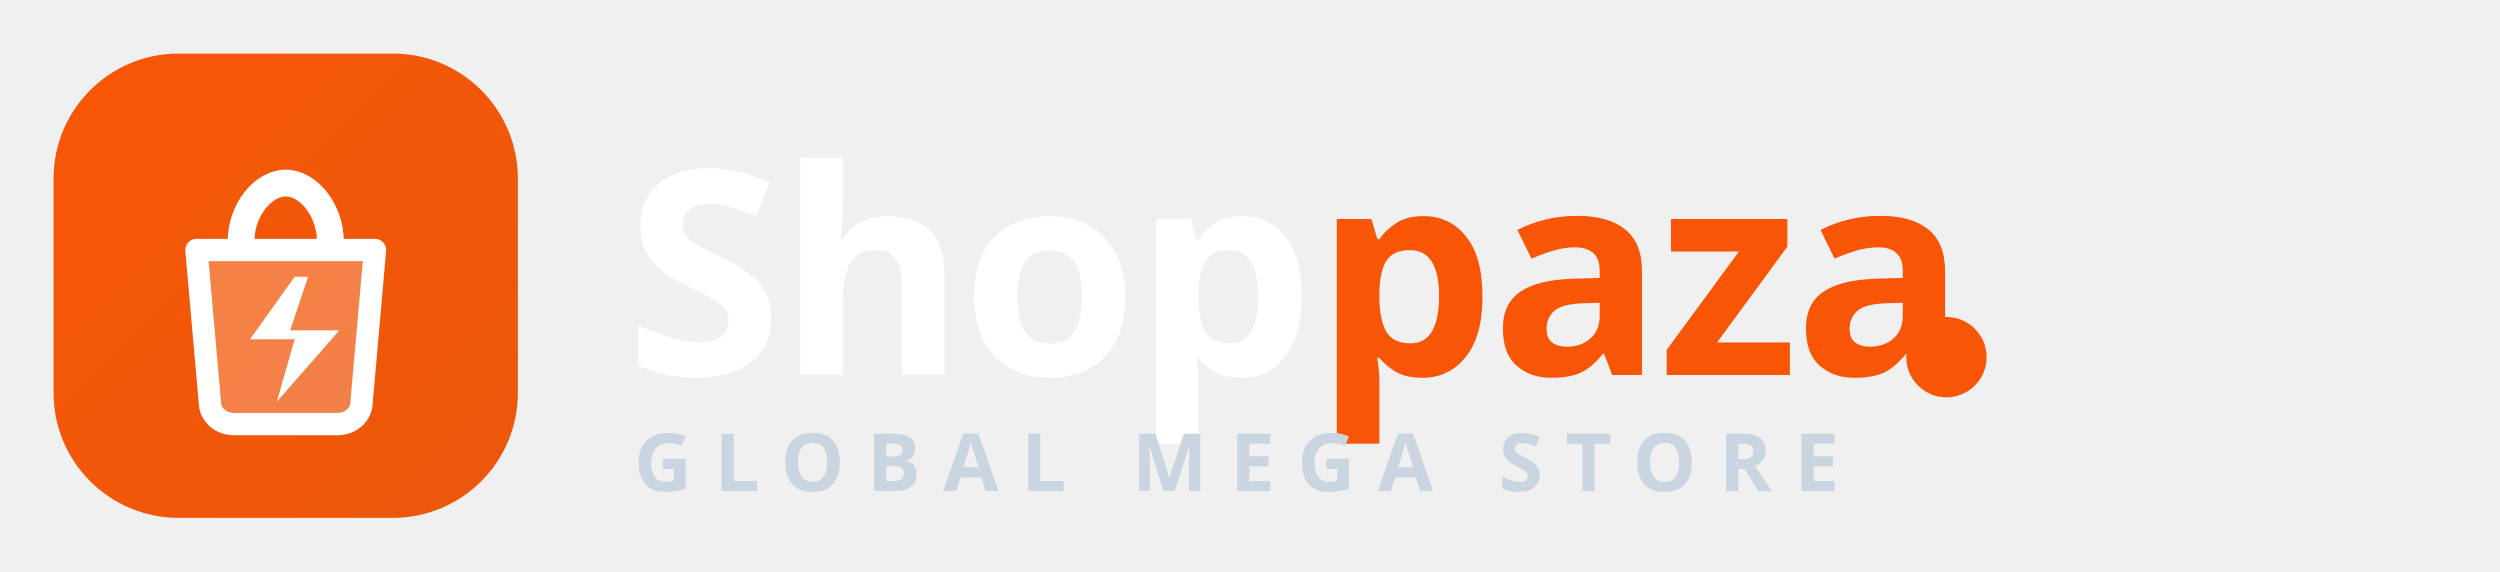
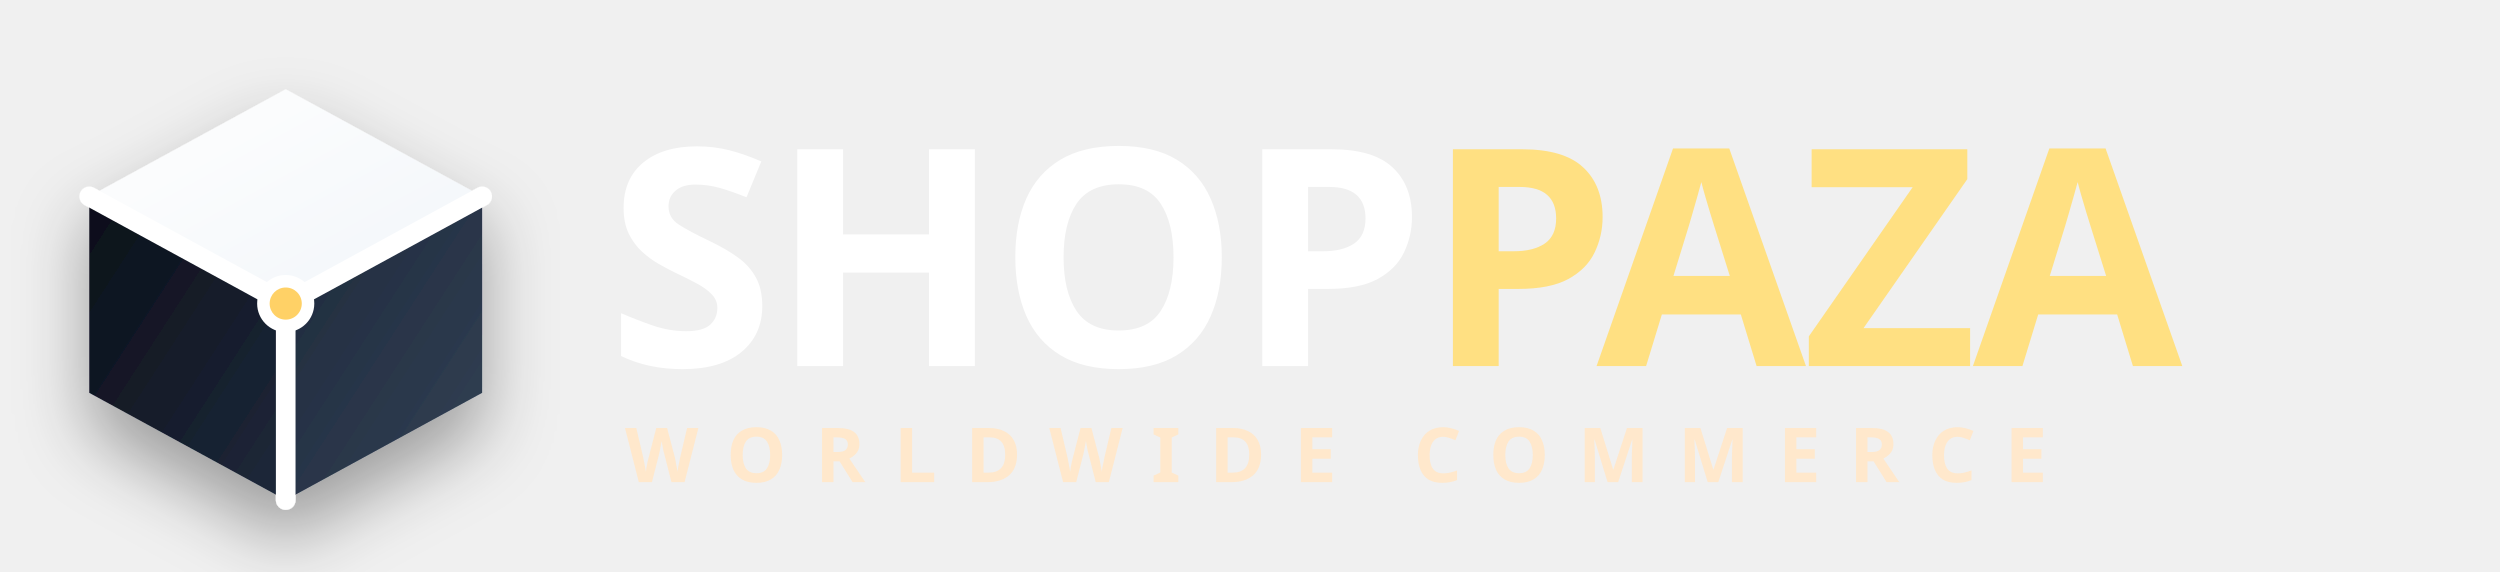
<svg xmlns="http://www.w3.org/2000/svg" viewBox="0 0 280 64" fill="none">
  <defs>
-     <linearGradient id="iconGradWhite" x1="0%" y1="0%" x2="100%" y2="100%">
-       <stop offset="0%" stop-color="#F85606" />
-       <stop offset="100%" stop-color="#EA580C" />
+     <linearGradient id="cubeTopWhite" x1="0%" y1="0%" x2="100%" y2="100%">
+       <stop offset="0%" stop-color="#FFFFFF" />
+       <stop offset="100%" stop-color="#F1F5F9" />
    </linearGradient>
+     <linearGradient id="cubeLeftWhite" x1="0%" y1="0%" x2="100%" y2="100%">
+       <stop offset="0%" stop-color="#0B0F19" />
+       <stop offset="100%" stop-color="#1E293B" />
+     </linearGradient>
+     <linearGradient id="cubeRightWhite" x1="0%" y1="0%" x2="100%" y2="100%">
+       <stop offset="0%" stop-color="#1E293B" />
+       <stop offset="100%" stop-color="#334155" />
+     </linearGradient>
+     <filter id="shadowDark" x="-20%" y="-20%" width="140%" height="140%">
+       <feDropShadow dx="0" dy="4" stdDeviation="4" flood-color="#000000" flood-opacity="0.35" />
+     </filter>
  </defs>
-   <g transform="translate(6, 6)">
-     <rect width="52" height="52" rx="14" fill="url(#iconGradWhite)" />
-     <path d="M21 21C21 17.5 23.5 14.5 26 14.5C28.5 14.5 31 17.5 31 21" stroke="#FFFFFF" stroke-width="3" stroke-linecap="round" />
-     <path d="M16 22H36L34.5 39C34.5 40.5 33.2 41.5 31.8 41.5H20.2C18.8 41.5 17.5 40.5 17.5 39L16 22Z" fill="#FFFFFF" fill-opacity="0.25" stroke="#FFFFFF" stroke-width="2.5" stroke-linejoin="round" />
-     <path d="M27 25L22 32H27L25 39L32 31H26.5L28.5 25H27Z" fill="#FFFFFF" />
+   <g transform="translate(6, 6)" filter="url(#shadowDark)">
+     <polygon points="26,4 48,16 26,28 4,16" fill="url(#cubeTopWhite)" />
+     <polygon points="4,16 26,28 26,50 4,38" fill="url(#cubeLeftWhite)" />
+     <polygon points="26,28 48,16 48,38 26,50" fill="url(#cubeRightWhite)" />
+     <line x1="26" y1="28" x2="26" y2="50" stroke="#FFFFFF" stroke-width="2.2" stroke-linecap="round" />
+     <line x1="4" y1="16" x2="26" y2="28" stroke="#FFFFFF" stroke-width="2.2" stroke-linecap="round" />
+     <line x1="48" y1="16" x2="26" y2="28" stroke="#FFFFFF" stroke-width="2.2" stroke-linecap="round" />
+     <circle cx="26" cy="28" r="3.2" fill="#FFFFFF" />
+     <circle cx="26" cy="28" r="1.8" fill="#FFD166" />
  </g>
-   <text x="70" y="42" font-family="'Plus Jakarta Sans', system-ui, sans-serif" font-weight="900" font-size="32" letter-spacing="-0.5" fill="#FFFFFF">
-     Shop<tspan fill="#F85606">paza</tspan>
+   <text x="68" y="41" font-family="'Plus Jakarta Sans', 'Outfit', system-ui, sans-serif" font-weight="900" font-size="34" letter-spacing="-0.5" fill="#FFFFFF">
+     SHOP<tspan fill="#FFE082">PAZA</tspan>
  </text>
-   <circle cx="218" cy="40" r="4.5" fill="#F85606" />
-   <text x="71" y="55" font-family="'Plus Jakarta Sans', sans-serif" font-weight="700" font-size="9" letter-spacing="2.5" fill="#CBD5E1">
-     GLOBAL MEGA STORE
+   <text x="70" y="54" font-family="'Plus Jakarta Sans', system-ui, sans-serif" font-weight="800" font-size="8.5" letter-spacing="3.2" fill="#FFE8CC">
+     WORLDWIDE COMMERCE
  </text>
</svg>
